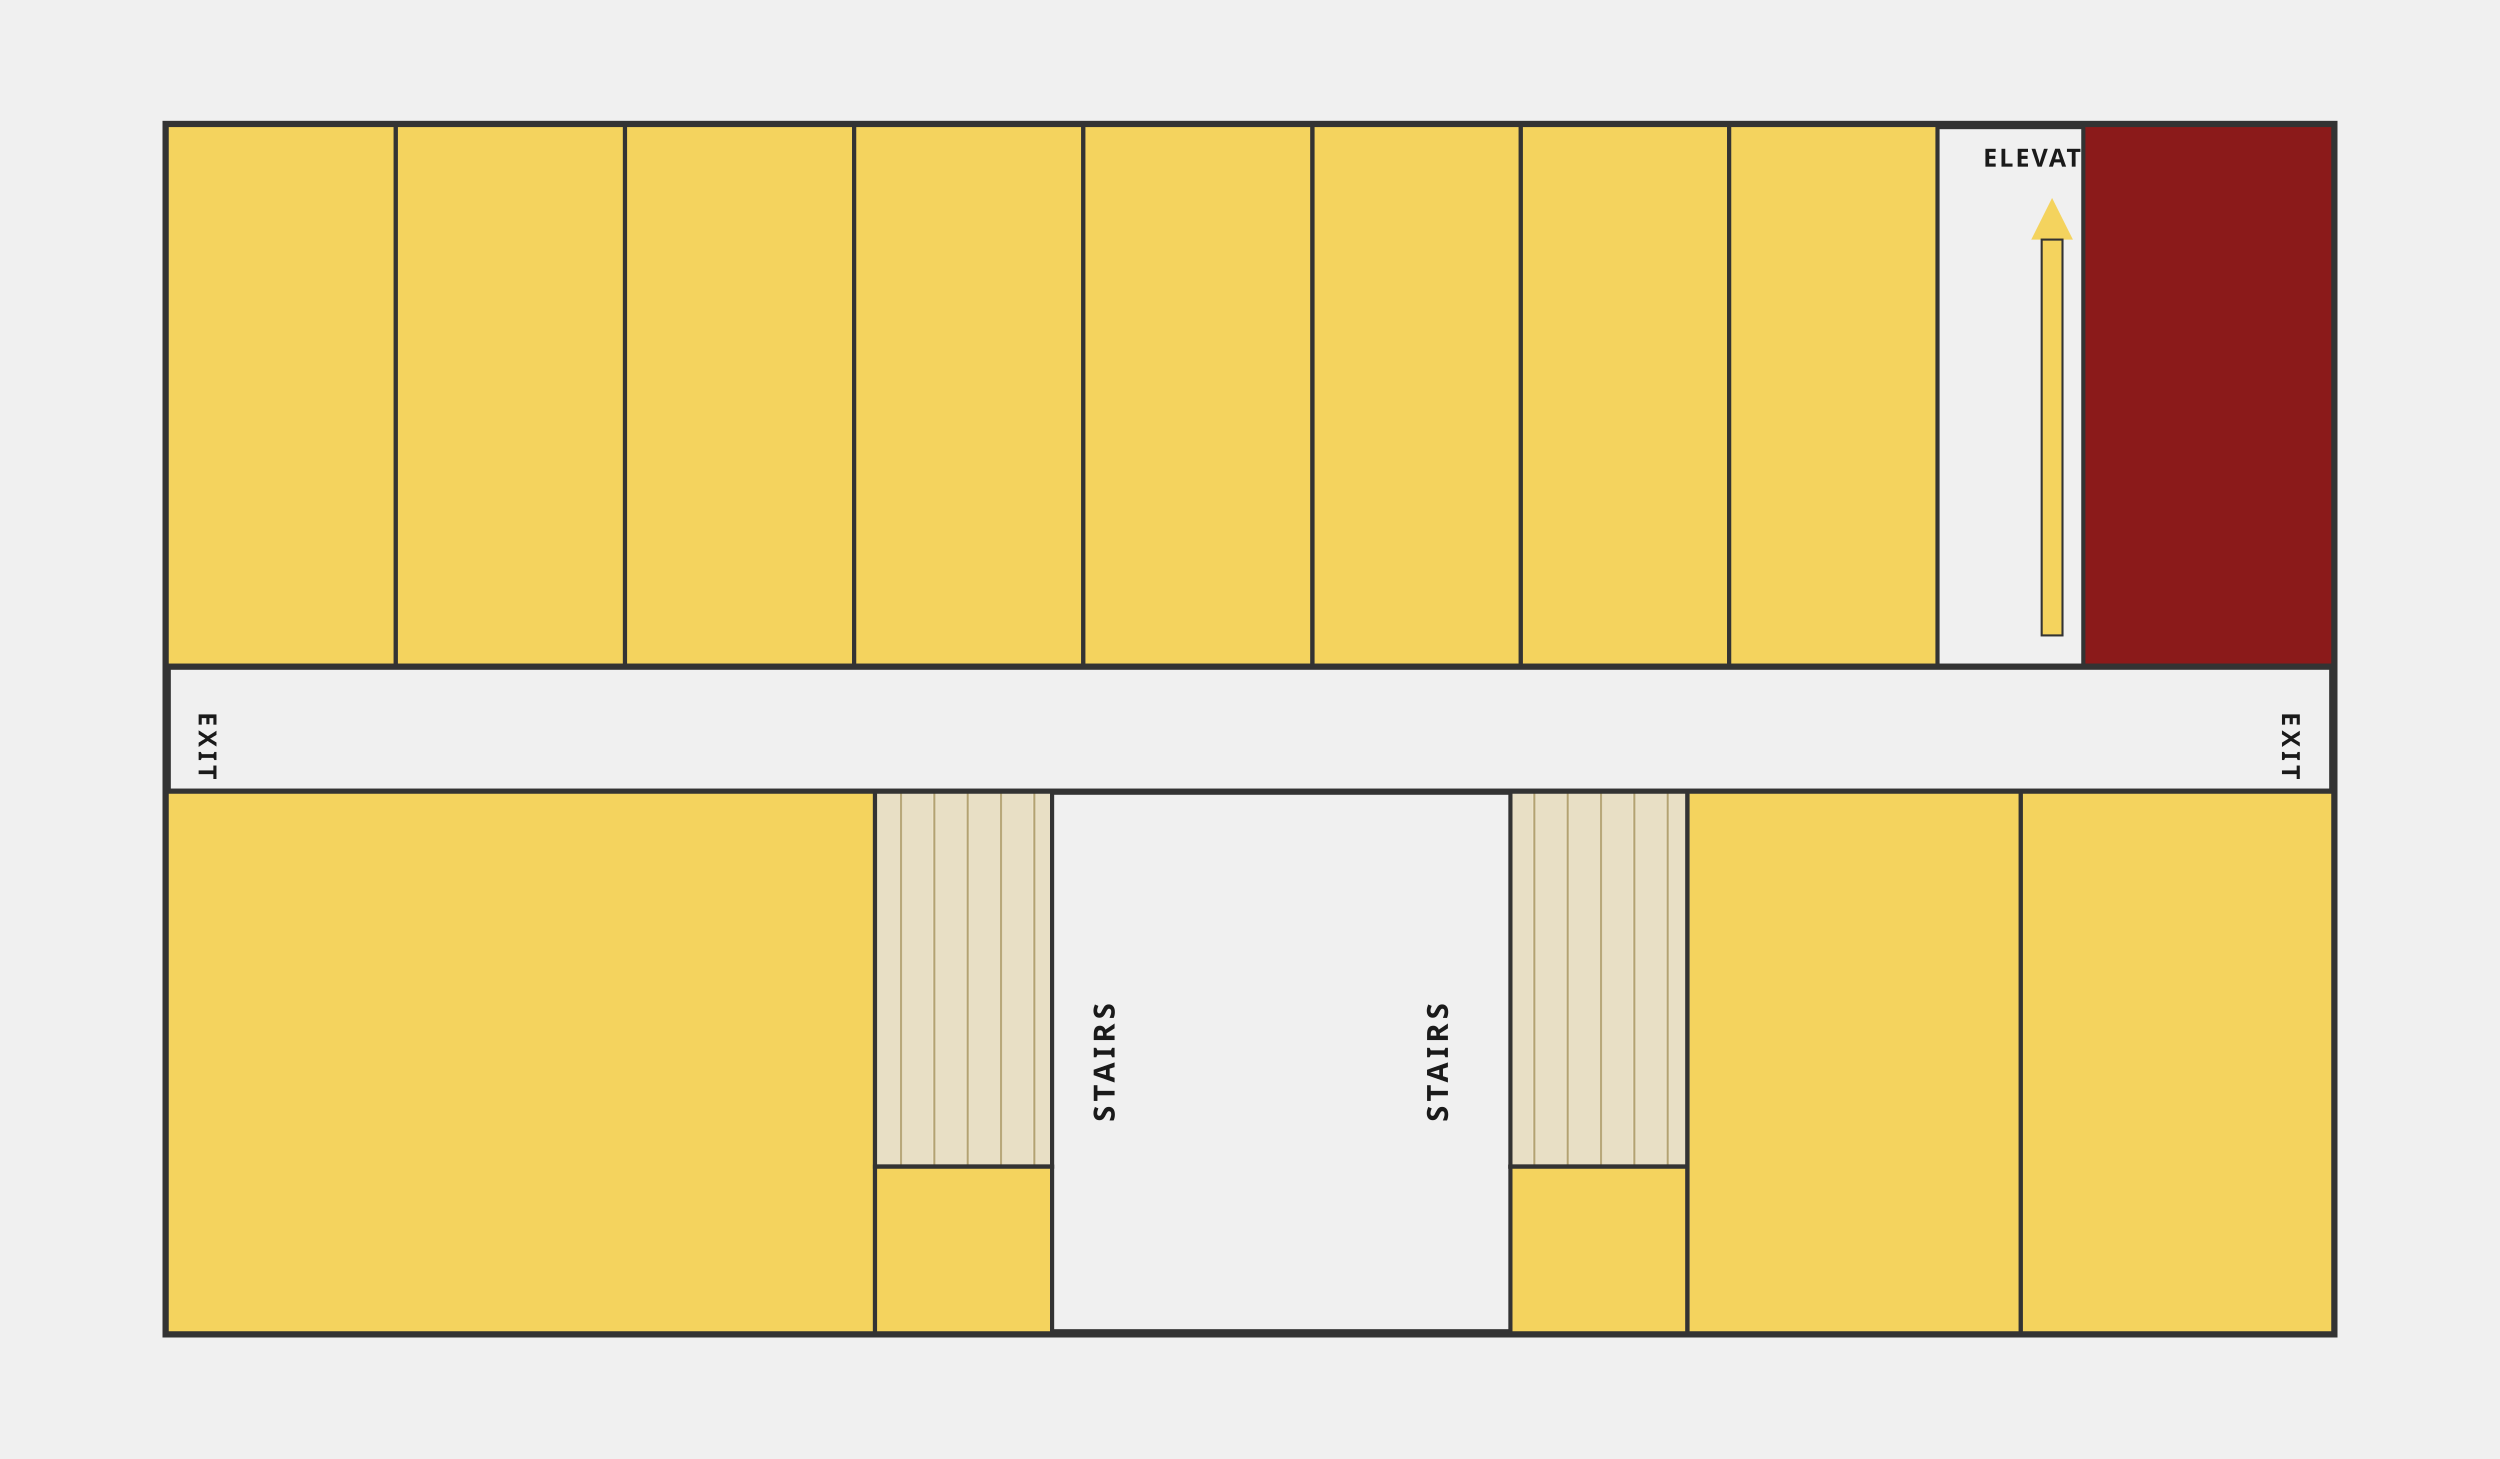
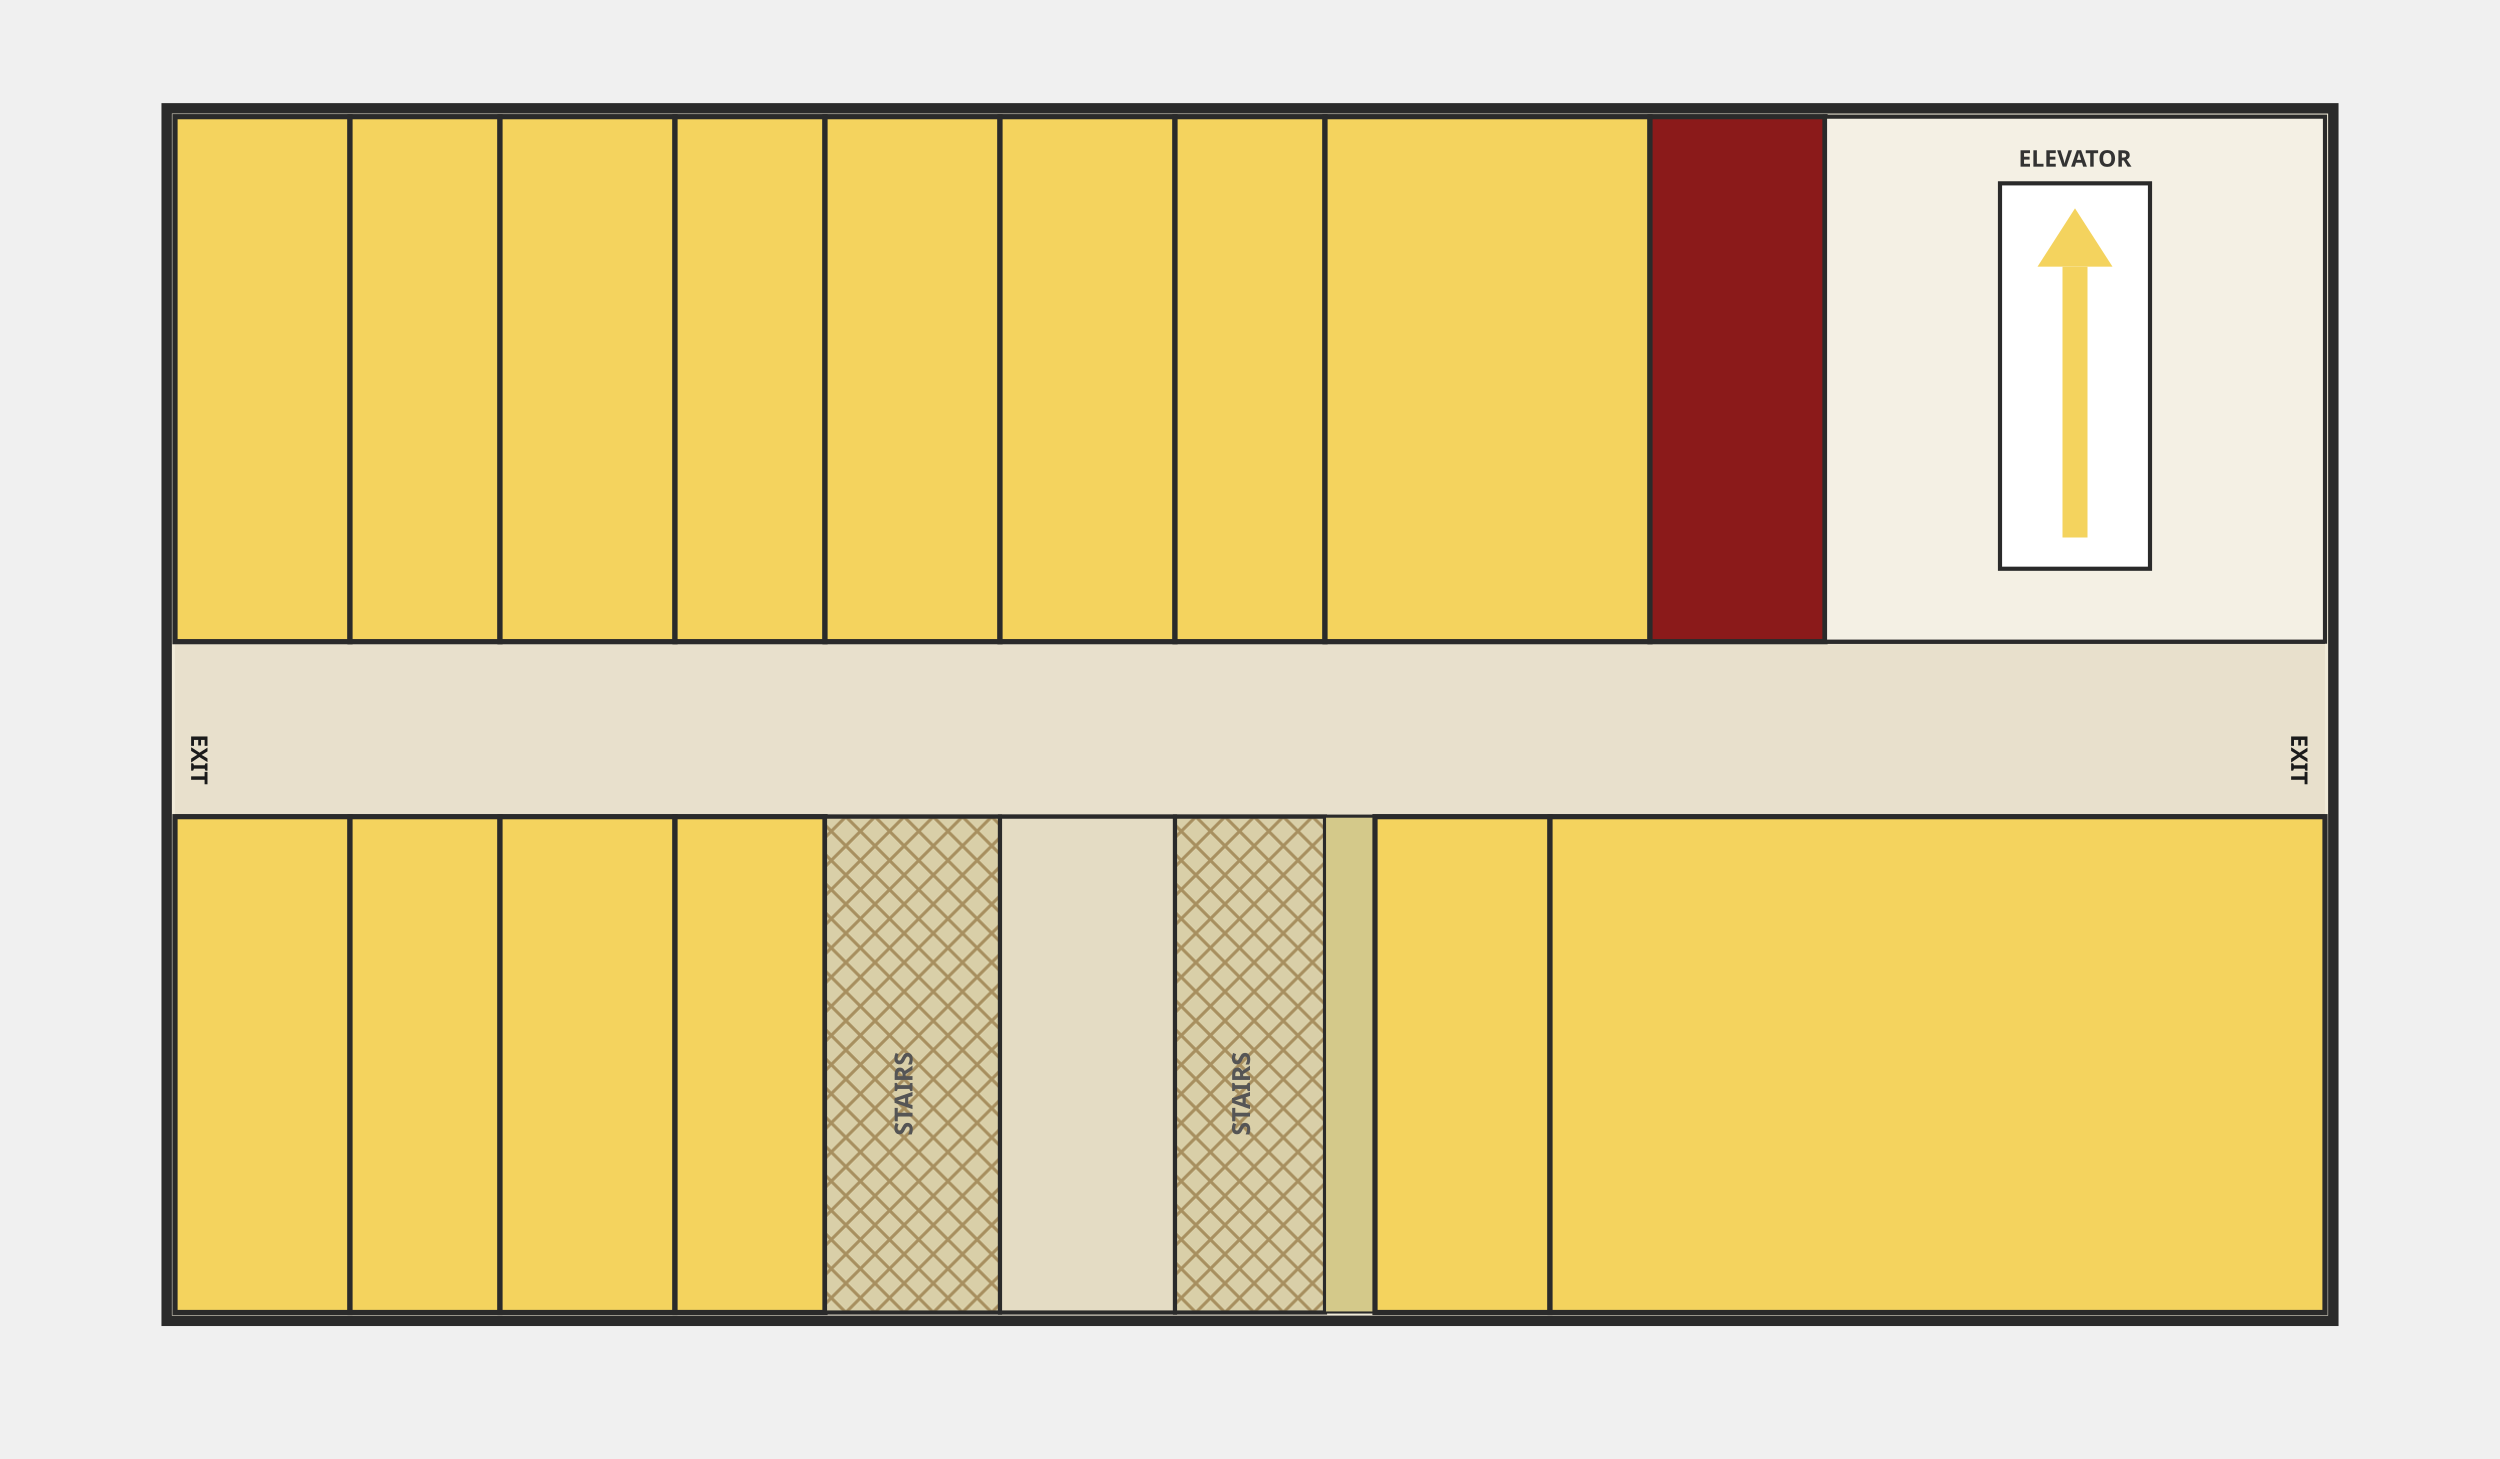
<svg xmlns="http://www.w3.org/2000/svg" viewBox="0 0 1200 700" preserveAspectRatio="none">
  <defs>
-     <pattern id="stairs" patternUnits="userSpaceOnUse" width="16" height="16">
-       <rect width="16" height="16" fill="#e8dfc5" />
-       <line x1="0" y1="0" x2="0" y2="16" stroke="#b8a87a" stroke-width="2" />
+     <pattern id="stairs3" patternUnits="userSpaceOnUse" width="14" height="14">
+       <rect width="14" height="14" fill="#d9cfa8" />
+       <line x1="0" y1="0" x2="14" y2="14" stroke="#a89060" stroke-width="1.5" />
+       <line x1="0" y1="14" x2="14" y2="0" stroke="#a89060" stroke-width="1.5" />
    </pattern>
    <style>
-       .wall { fill: none; stroke: #333; stroke-width: 4; }
-       .room-yellow { fill: #f4d35e; stroke: #333; stroke-width: 2; }
-       .room-cr { fill: #8b1a1a; stroke: #333; stroke-width: 2; }
-       .label-elev { font: 700 12px sans-serif; fill: #1a1a1a; text-anchor: middle; letter-spacing: 1px; }
-       .label-exit { font: 700 12px sans-serif; fill: #1a1a1a; text-anchor: middle; letter-spacing: 2px; writing-mode: vertical-rl; }
-       .label-stairs { font: 700 14px sans-serif; fill: #1a1a1a; text-anchor: middle; letter-spacing: 2px; }
+       .bldg-wall { fill: #f0ead8; stroke: #2a2a2a; stroke-width: 5; }
+       .room-y    { fill: #f4d35e; stroke: #2a2a2a; stroke-width: 2.5; }
+       .room-cr   { fill: #8b1a1a; stroke: #2a2a2a; stroke-width: 2.5; }
+       .room-elev { fill: #ffffff; stroke: #2a2a2a; stroke-width: 2; }
+       .room-open { fill: #e4dcc4; stroke: #2a2a2a; stroke-width: 2; }
+       .hallway   { fill: #e8e0cc; stroke: none; }
+       .lbl-exit  { font: 700 11px sans-serif; fill: #1a1a1a; text-anchor: middle; writing-mode: vertical-rl; }
+       .lbl-stairs{ font: bold 12px sans-serif; fill: #555; text-anchor: middle; }
+       .lbl-elev  { font: bold 11px sans-serif; fill: #333; text-anchor: middle; }
+       .lbl-open  { font: bold 10px sans-serif; fill: #777; text-anchor: middle; }
    </style>
  </defs>
-   <rect x="80" y="60" width="1040" height="580" class="wall" />
-   <rect x="80" y="60" width="110" height="260" class="room-yellow" />
-   <rect x="190" y="60" width="110" height="260" class="room-yellow" />
-   <rect x="300" y="60" width="110" height="260" class="room-yellow" />
-   <rect x="410" y="60" width="110" height="260" class="room-yellow" />
-   <rect x="520" y="60" width="110" height="260" class="room-yellow" />
-   <rect x="630" y="60" width="100" height="260" class="room-yellow" />
-   <rect x="730" y="60" width="100" height="260" class="room-yellow" />
-   <rect x="830" y="60" width="100" height="260" class="room-yellow" />
-   <text x="985" y="80" class="label-elev">ELEVATOR</text>
-   <polygon points="985,95 975,115 995,115" fill="#f4d35e" />
-   <rect x="980" y="115" width="10" height="190" fill="#f4d35e" stroke="#333" stroke-width="1" />
-   <rect x="1000" y="60" width="120" height="260" class="room-cr" />
-   <line x1="80" y1="320" x2="1120" y2="320" stroke="#333" stroke-width="3" />
-   <line x1="80" y1="380" x2="1120" y2="380" stroke="#333" stroke-width="3" />
-   <text x="100" y="350" class="label-exit">EXIT</text>
-   <text x="1100" y="350" class="label-exit">EXIT</text>
-   <rect x="80" y="380" width="340" height="260" class="room-yellow" />
-   <rect x="420" y="380" width="85" height="180" fill="url(#stairs)" stroke="#333" stroke-width="2" />
-   <rect x="420" y="560" width="85" height="80" fill="#f4d35e" stroke="#333" stroke-width="2" />
-   <text x="535" y="510" class="label-stairs" transform="rotate(-90 535 510)">STAIRS</text>
-   <text x="695" y="510" class="label-stairs" transform="rotate(-90 695 510)">STAIRS</text>
-   <rect x="725" y="380" width="85" height="180" fill="url(#stairs)" stroke="#333" stroke-width="2" />
-   <rect x="725" y="560" width="85" height="80" fill="#f4d35e" stroke="#333" stroke-width="2" />
-   <rect x="810" y="380" width="160" height="260" class="room-yellow" />
-   <rect x="970" y="380" width="150" height="260" class="room-yellow" />
+   <rect x="80" y="52" width="1040" height="582" class="bldg-wall" />
+   <rect x="84" y="308" width="1032" height="84" class="hallway" />
+   <line x1="84" y1="308" x2="1116" y2="308" stroke="#2a2a2a" stroke-width="2" />
+   <line x1="84" y1="392" x2="1116" y2="392" stroke="#2a2a2a" stroke-width="2" />
+   <text x="96" y="360" class="lbl-exit">EXIT</text>
+   <text x="1104" y="360" class="lbl-exit">EXIT</text>
+   <rect x="84" y="56" width="84" height="252" class="room-y" />
+   <rect x="168" y="56" width="72" height="252" class="room-y" />
+   <rect x="240" y="56" width="84" height="252" class="room-y" />
+   <rect x="324" y="56" width="72" height="252" class="room-y" />
+   <rect x="396" y="56" width="84" height="252" class="room-y" />
+   <rect x="480" y="56" width="84" height="252" class="room-y" />
+   <rect x="564" y="56" width="72" height="252" class="room-y" />
+   <rect x="636" y="56" width="156" height="252" class="room-y" />
+   <rect x="792" y="56" width="84" height="252" class="room-cr" />
+   <rect x="876" y="56" width="240" height="252" fill="#f4f0e4" stroke="#2a2a2a" stroke-width="2" />
+   <rect x="960" y="88" width="72" height="185" class="room-elev" />
+   <polygon points="996,100 978,128 1014,128" fill="#f4d35e" />
+   <rect x="990" y="128" width="12" height="130" fill="#f4d35e" stroke="none" />
+   <text x="996" y="80" class="lbl-elev">ELEVATOR</text>
+   <rect x="84" y="392" width="84" height="238" class="room-y" />
+   <rect x="168" y="392" width="72" height="238" class="room-y" />
+   <rect x="240" y="392" width="84" height="238" class="room-y" />
+   <rect x="324" y="392" width="72" height="238" class="room-y" />
+   <rect x="396" y="392" width="84" height="238" fill="url(#stairs3)" stroke="#2a2a2a" stroke-width="2" />
+   <text x="438" y="525" class="lbl-stairs" transform="rotate(-90 438 525)">STAIRS</text>
+   <rect x="480" y="392" width="84" height="238" class="room-open" />
+   <rect x="564" y="392" width="72" height="238" fill="url(#stairs3)" stroke="#2a2a2a" stroke-width="2" />
+   <text x="600" y="525" class="lbl-stairs" transform="rotate(-90 600 525)">STAIRS</text>
+   <rect x="636" y="392" width="24" height="238" fill="#d4c98a" stroke="#2a2a2a" stroke-width="1" />
+   <rect x="660" y="392" width="84" height="238" class="room-y" />
+   <rect x="744" y="392" width="372" height="238" class="room-y" />
</svg>
